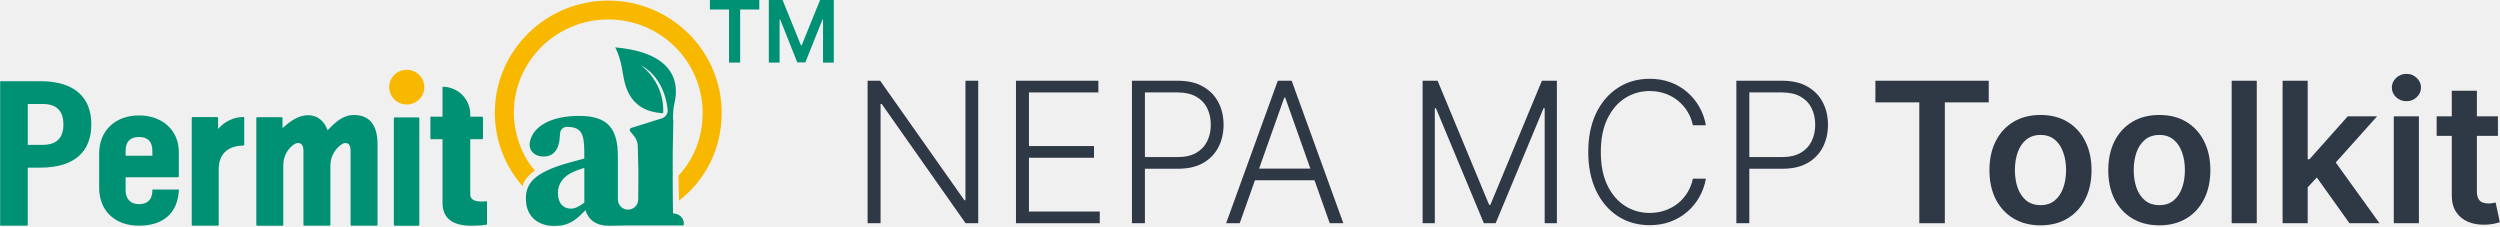
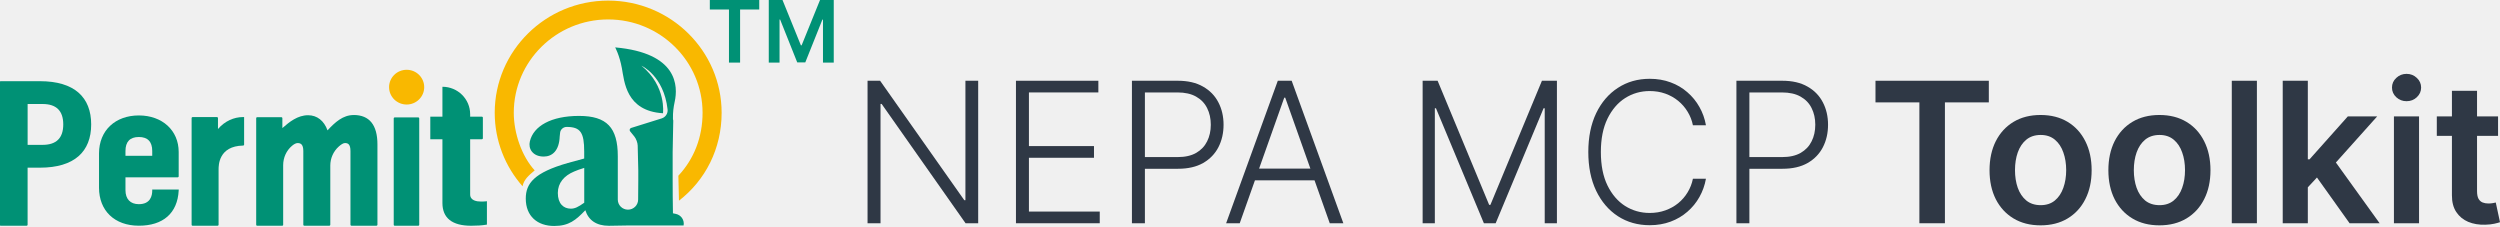
- <svg xmlns="http://www.w3.org/2000/svg" width="640" height="58" viewBox="0 0 1997 181" fill="none">
+ <svg xmlns="http://www.w3.org/2000/svg" width="1997" height="181" viewBox="0 0 1997 181" fill="none">
  <path d="M781.375 64.502V178.332H771.291L704.248 83.011H703.361V178.332H693V64.502H703.029L770.294 159.935H771.18V64.502H781.375Z" fill="#2F3845" />
  <path d="M811.545 178.332V64.502H877.369V73.84H821.906V116.693H873.878V126.03H821.906V168.995H878.477V178.332H811.545Z" fill="#2F3845" />
  <path d="M904.186 178.332V64.502H940.811C948.864 64.502 955.586 66.058 960.979 69.171C966.409 72.246 970.491 76.434 973.225 81.732C975.995 87.031 977.38 92.997 977.38 99.629C977.38 106.262 976.013 112.246 973.28 117.582C970.546 122.881 966.483 127.086 961.09 130.199C955.697 133.274 948.993 134.812 940.977 134.812H912.165V125.475H940.7C946.647 125.475 951.579 124.363 955.494 122.14C959.409 119.879 962.328 116.804 964.248 112.913C966.206 109.023 967.185 104.595 967.185 99.629C967.185 94.664 966.206 90.236 964.248 86.346C962.328 82.455 959.391 79.398 955.439 77.175C951.523 74.951 946.555 73.84 940.534 73.84H914.548V178.332H904.186Z" fill="#2F3845" />
  <path d="M990.29 178.332H979.43L1020.71 64.502H1031.79L1073.07 178.332H1062.21L1026.64 78.008H1025.86L990.29 178.332ZM998.103 134.701H1054.4V144.039H998.103V134.701Z" fill="#2F3845" />
  <path d="M1136.4 64.502H1148.37L1189.54 163.659H1190.53L1231.7 64.502H1243.67V178.332H1233.92V86.457H1233.03L1194.74 178.332H1185.33L1147.04 86.457H1146.15V178.332H1136.4V64.502Z" fill="#2F3845" />
  <path d="M1362.71 100.074H1352.3C1351.52 96.183 1350.12 92.589 1348.09 89.291C1346.09 85.957 1343.58 83.048 1340.55 80.565C1337.52 78.082 1334.09 76.156 1330.24 74.785C1326.4 73.414 1322.25 72.728 1317.78 72.728C1310.61 72.728 1304.07 74.599 1298.16 78.342C1292.29 82.084 1287.58 87.587 1284.03 94.849C1280.52 102.075 1278.77 110.931 1278.77 121.417C1278.77 131.978 1280.52 140.871 1284.03 148.096C1287.58 155.322 1292.29 160.806 1298.16 164.548C1304.07 168.254 1310.61 170.106 1317.78 170.106C1322.25 170.106 1326.4 169.421 1330.24 168.05C1334.09 166.679 1337.52 164.77 1340.55 162.325C1343.58 159.842 1346.09 156.934 1348.09 153.599C1350.12 150.264 1351.52 146.651 1352.3 142.76H1362.71C1361.79 147.985 1360.05 152.858 1357.5 157.378C1354.99 161.862 1351.78 165.789 1347.86 169.161C1343.99 172.533 1339.52 175.164 1334.46 177.054C1329.39 178.944 1323.84 179.889 1317.78 179.889C1308.25 179.889 1299.79 177.499 1292.4 172.719C1285.01 167.902 1279.21 161.121 1275 152.376C1270.83 143.631 1268.74 133.312 1268.74 121.417C1268.74 109.523 1270.83 99.203 1275 90.459C1279.21 81.714 1285.01 74.951 1292.4 70.171C1299.79 65.354 1308.25 62.946 1317.78 62.946C1323.84 62.946 1329.39 63.891 1334.46 65.781C1339.52 67.633 1343.99 70.264 1347.86 73.673C1351.78 77.045 1354.99 80.973 1357.5 85.456C1360.05 89.94 1361.79 94.812 1362.71 100.074Z" fill="#2F3845" />
  <path d="M1387.05 178.332V64.502H1423.68C1431.73 64.502 1438.45 66.058 1443.84 69.171C1449.27 72.246 1453.36 76.434 1456.09 81.732C1458.86 87.031 1460.24 92.997 1460.24 99.629C1460.24 106.262 1458.88 112.246 1456.14 117.582C1453.41 122.881 1449.35 127.086 1443.95 130.199C1438.56 133.274 1431.86 134.812 1423.84 134.812H1395.03V125.475H1423.56C1429.51 125.475 1434.44 124.363 1438.36 122.14C1442.27 119.879 1445.19 116.804 1447.11 112.913C1449.07 109.023 1450.05 104.595 1450.05 99.629C1450.05 94.664 1449.07 90.236 1447.11 86.346C1445.19 82.455 1442.26 79.398 1438.3 77.175C1434.39 74.951 1429.42 73.84 1423.4 73.84H1397.41V178.332H1387.05Z" fill="#2F3845" />
  <path d="M1498.14 81.788V64.502H1588.67V81.788H1553.6V178.333H1533.21V81.788H1498.14Z" fill="#2F3845" />
  <path d="M1630.02 180C1621.71 180 1614.51 178.166 1608.41 174.497C1602.32 170.829 1597.59 165.697 1594.23 159.102C1590.9 152.506 1589.24 144.799 1589.24 135.98C1589.24 127.161 1590.9 119.435 1594.23 112.802C1597.59 106.17 1602.32 101.019 1608.41 97.351C1614.51 93.683 1621.71 91.848 1630.02 91.848C1638.33 91.848 1645.54 93.683 1651.63 97.351C1657.72 101.019 1662.43 106.17 1665.76 112.802C1669.12 119.435 1670.8 127.161 1670.8 135.98C1670.8 144.799 1669.12 152.506 1665.76 159.102C1662.43 165.697 1657.72 170.829 1651.63 174.497C1645.54 178.166 1638.33 180 1630.02 180ZM1630.13 163.882C1634.64 163.882 1638.41 162.64 1641.43 160.158C1644.46 157.638 1646.72 154.266 1648.19 150.042C1649.71 145.818 1650.47 141.112 1650.47 135.924C1650.47 130.7 1649.71 125.975 1648.19 121.751C1646.72 117.49 1644.46 114.099 1641.43 111.58C1638.41 109.06 1634.64 107.8 1630.13 107.8C1625.51 107.8 1621.67 109.06 1618.61 111.58C1615.58 114.099 1613.31 117.49 1611.79 121.751C1610.31 125.975 1609.58 130.7 1609.58 135.924C1609.58 141.112 1610.31 145.818 1611.79 150.042C1613.31 154.266 1615.58 157.638 1618.61 160.158C1621.67 162.64 1625.51 163.882 1630.13 163.882Z" fill="#2F3845" />
  <path d="M1724.95 180C1716.64 180 1709.43 178.166 1703.34 174.497C1697.24 170.829 1692.52 165.697 1689.15 159.102C1685.83 152.506 1684.17 144.799 1684.17 135.98C1684.17 127.161 1685.83 119.435 1689.15 112.802C1692.52 106.17 1697.24 101.019 1703.34 97.351C1709.43 93.683 1716.64 91.848 1724.95 91.848C1733.26 91.848 1740.46 93.683 1746.56 97.351C1752.65 101.019 1757.36 106.17 1760.69 112.802C1764.05 119.435 1765.73 127.161 1765.73 135.98C1765.73 144.799 1764.05 152.506 1760.69 159.102C1757.36 165.697 1752.65 170.829 1746.56 174.497C1740.46 178.166 1733.26 180 1724.95 180ZM1725.06 163.882C1729.57 163.882 1733.33 162.64 1736.36 160.158C1739.39 157.638 1741.64 154.266 1743.12 150.042C1744.64 145.818 1745.39 141.112 1745.39 135.924C1745.39 130.7 1744.64 125.975 1743.12 121.751C1741.64 117.49 1739.39 114.099 1736.36 111.58C1733.33 109.06 1729.57 107.8 1725.06 107.8C1720.44 107.8 1716.6 109.06 1713.53 111.58C1710.51 114.099 1708.23 117.49 1706.72 121.751C1705.24 125.975 1704.5 130.7 1704.5 135.924C1704.5 141.112 1705.24 145.818 1706.72 150.042C1708.23 154.266 1710.51 157.638 1713.53 160.158C1716.6 162.64 1720.44 163.882 1725.06 163.882Z" fill="#2F3845" />
  <path d="M1802.81 64.502V178.333H1782.75V64.502H1802.81Z" fill="#2F3845" />
  <path d="M1841.72 151.542L1841.66 127.254H1844.88L1875.46 92.96H1898.9L1861.28 134.979H1857.12L1841.72 151.542ZM1823.44 178.333V64.502H1843.49V178.333H1823.44ZM1876.85 178.333L1849.14 139.481L1862.66 125.308L1900.84 178.333H1876.85Z" fill="#2F3845" />
  <path d="M1912.27 178.333V92.96H1932.33V178.333H1912.27ZM1922.35 80.843C1919.18 80.843 1916.44 79.787 1914.15 77.675C1911.86 75.526 1910.72 72.951 1910.72 69.95C1910.72 66.911 1911.86 64.336 1914.15 62.224C1916.44 60.075 1919.18 59 1922.35 59C1925.57 59 1928.3 60.075 1930.55 62.224C1932.84 64.336 1933.99 66.911 1933.99 69.95C1933.99 72.951 1932.84 75.526 1930.55 77.675C1928.3 79.787 1925.57 80.843 1922.35 80.843Z" fill="#2F3845" />
  <path d="M1995.45 92.96V108.523H1946.52V92.96H1995.45ZM1958.6 72.506H1978.66V152.654C1978.66 155.359 1979.07 157.434 1979.88 158.879C1980.73 160.287 1981.84 161.251 1983.2 161.769C1984.57 162.288 1986.08 162.548 1987.75 162.548C1989 162.548 1990.15 162.455 1991.18 162.27C1992.25 162.084 1993.07 161.918 1993.62 161.769L1997 177.499C1995.93 177.869 1994.4 178.277 1992.4 178.722C1990.44 179.166 1988.04 179.426 1985.2 179.5C1980.17 179.648 1975.65 178.888 1971.62 177.221C1967.6 175.516 1964.4 172.886 1962.04 169.328C1959.71 165.771 1958.57 161.325 1958.6 155.989V72.506Z" fill="#2F3845" />
  <g clip-path="url(#clip0_1976_17904)">
    <path d="M-0.256 179.528V65.654C-0.256 65.206 0.113 64.857 0.55 64.857H31.917C59.407 64.857 72.833 77.654 72.833 99.396C72.833 121.139 59.407 133.935 31.917 133.935H22.049V179.511C22.049 179.959 21.679 180.308 21.243 180.308H0.55C0.097 180.308 -0.256 179.943 -0.256 179.511V179.528ZM22.065 115.711H34.031C45.024 115.711 50.529 110.267 50.529 99.396C50.529 88.525 45.024 83.081 34.031 83.081H22.065V115.711Z" fill="#009175" />
    <path d="M334.882 94.583V179.527C334.882 179.976 334.513 180.324 334.077 180.324H315.313C314.86 180.324 314.508 179.959 314.508 179.527V94.583C314.508 94.135 314.877 93.786 315.313 93.786H334.077C334.53 93.786 334.882 94.151 334.882 94.583Z" fill="#009175" />
    <path d="M542.367 160.291C563.564 143.877 576.436 118.732 576.436 90.102C576.436 40.675 535.788 0.477 485.809 0.477C435.83 0.477 395.182 40.675 395.182 90.102C395.182 112.541 403.59 133.072 417.419 148.806C418.527 143.296 422.37 140.142 427.119 136.092C416.932 125.022 410.404 106.566 410.404 90.102C410.404 48.974 444.238 15.53 485.809 15.53C527.38 15.53 561.214 48.99 561.214 90.102C561.214 109.636 554.35 127.047 541.88 140.358L542.35 160.291H542.367Z" fill="#F9B800" />
    <path d="M324.829 83.496C332.578 83.496 338.86 77.284 338.86 69.62C338.86 61.957 332.578 55.745 324.829 55.745C317.08 55.745 310.799 61.957 310.799 69.62C310.799 77.284 317.08 83.496 324.829 83.496Z" fill="#F9B800" />
    <path d="M506.77 109.122C508.163 110.848 509.338 114.068 509.388 116.275L509.858 136.043V144.209C509.858 149.088 509.825 154.183 509.741 159.561C509.674 163.943 506.065 167.478 501.618 167.478C497.137 167.478 493.495 163.876 493.495 159.445V124.806C493.495 101.886 484.718 92.591 462.514 92.591C440.31 92.591 426.129 100.657 423.259 112.923C422.604 115.711 423.041 118.715 424.786 120.972C426.867 123.678 430.14 125.055 434.386 125.055C441.066 125.055 446.654 120.458 447.091 109.072L447.409 106.035C447.695 103.379 449.977 101.388 452.679 101.388C463.689 101.388 466.659 105.886 466.659 121.039V126.632C461.759 127.91 457.009 129.205 453.502 130.217C426.817 137.868 419.986 146.433 419.986 158.615C419.986 172.706 429.301 180.507 442.677 180.507C454.509 180.507 459.963 175.81 467.566 167.926C470.049 175.81 476.259 180.357 486.396 180.357L500.275 180.125H546.059C546.881 175.76 544.011 171.71 539.799 170.847L537.55 170.382C537.382 161.984 537.315 151.428 537.315 144.159V121.437L537.802 96.359C537.802 95.944 537.718 95.546 537.567 95.147V94.284C537.466 89.936 537.986 85.604 538.926 81.355C541.746 68.708 541.377 42.318 491.397 37.853C491.397 37.853 494.787 43.895 496.751 54.417C498.715 64.94 499.956 88.707 529.595 90.467C529.595 90.467 532.498 68.957 512.393 52.476C512.393 52.476 530.266 60.492 533.27 87.429C533.623 90.616 531.642 93.62 528.554 94.583L504.169 102.201C503.011 102.566 502.575 103.977 503.347 104.906L506.703 109.039L506.77 109.122ZM466.693 161.934C461.759 165.436 459.124 166.681 456.002 166.681C450.162 166.681 445.597 162.714 445.597 154.134C445.597 146.084 450.699 140.325 458.536 137.039C460.634 136.076 463.504 135.097 466.693 134.117V161.934Z" fill="#009175" />
    <path d="M121.605 151.445V152.226C121.605 156.292 120.212 163.097 110.914 163.097C104.117 163.097 100.223 159.014 100.223 151.91V141.636H141.929C142.382 141.636 142.734 141.271 142.734 140.84V121.371C142.734 104.193 129.644 92.21 110.914 92.21C92.184 92.21 79.094 104.143 79.094 122.599V149.902C79.094 168.375 91.58 180.291 110.914 180.291C130.248 180.291 141.761 170.333 142.734 152.242L142.785 151.412H121.605V151.445ZM121.605 124.442H100.223V120.624C100.223 113.205 103.815 109.438 110.914 109.438C118.013 109.438 121.605 113.205 121.605 120.624V124.442Z" fill="#009175" />
    <path d="M194.191 116.275C194.628 116.275 194.997 115.927 194.997 115.479V93.504H194.191C186.84 93.504 179.49 96.774 174.119 103.064V94.334C174.119 93.886 173.75 93.537 173.314 93.537H153.862C153.409 93.537 153.057 93.902 153.057 94.334V179.511C153.057 179.959 153.426 180.307 153.862 180.307H173.8C174.253 180.307 174.606 179.942 174.606 179.511V135.362C174.606 132.092 174.623 116.674 194.208 116.275H194.191Z" fill="#009175" />
    <path d="M282.485 91.894C273.892 91.894 267.649 97.654 261.624 104.127C258.855 96.426 253.266 92.044 246.1 92.044C237.759 92.044 231.046 97.455 225.558 102.318V94.417C225.558 93.969 225.189 93.621 224.752 93.621H205.452C204.999 93.621 204.646 93.986 204.646 94.417V179.528C204.646 179.976 205.016 180.325 205.452 180.325H225.39C225.843 180.325 226.196 179.959 226.196 179.528V131.96C226.196 126.018 228.713 120.259 233.312 116.425C234.839 115.164 236.366 114.284 237.725 114.284C239.991 114.284 242.29 115.048 242.29 120.674V179.511C242.29 179.959 242.66 180.308 243.096 180.308H263.034C263.487 180.308 263.84 179.943 263.84 179.511V132.276C263.84 126.483 266.273 120.923 270.62 117.039C272.416 115.429 274.195 114.268 275.537 114.268C277.836 114.268 279.951 115.048 279.951 120.658V179.495C279.951 179.943 280.32 180.291 280.757 180.291H300.695C301.148 180.291 301.5 179.926 301.5 179.495V115.346C301.5 99.878 295.106 91.861 282.502 91.861L282.485 91.894Z" fill="#009175" />
    <path d="M388.048 160.839C386.789 160.989 385.531 160.989 384.071 160.989C380.899 160.989 375.562 160.258 375.562 155.312V111.23H384.91C385.363 111.23 385.715 110.865 385.715 110.434V93.986C385.715 93.538 385.346 93.189 384.91 93.189H375.562V91.214C375.562 79.115 365.643 69.306 353.408 69.306V93.189H343.725V111.23H353.408V162.101C353.408 174.184 361.145 180.324 376.401 180.324C381.184 180.324 384.859 180.076 388.283 179.511L388.954 179.395V160.723L388.065 160.839H388.048Z" fill="#009175" />
  </g>
  <path d="M567 7.593V0H606.484V7.593H591.188V50H582.296V7.593H567Z" fill="#009175" />
  <path d="M614.096 0H625.066L639.758 36.23H640.338L655.03 0H666V50H657.398V15.649H656.938L643.262 49.853H636.834L623.157 15.576H622.698V50H614.096V0Z" fill="#009175" />
  <defs>
    <clipPath id="clip0_1976_17904">
      <rect width="590" height="181" fill="white" />
    </clipPath>
  </defs>
</svg>
